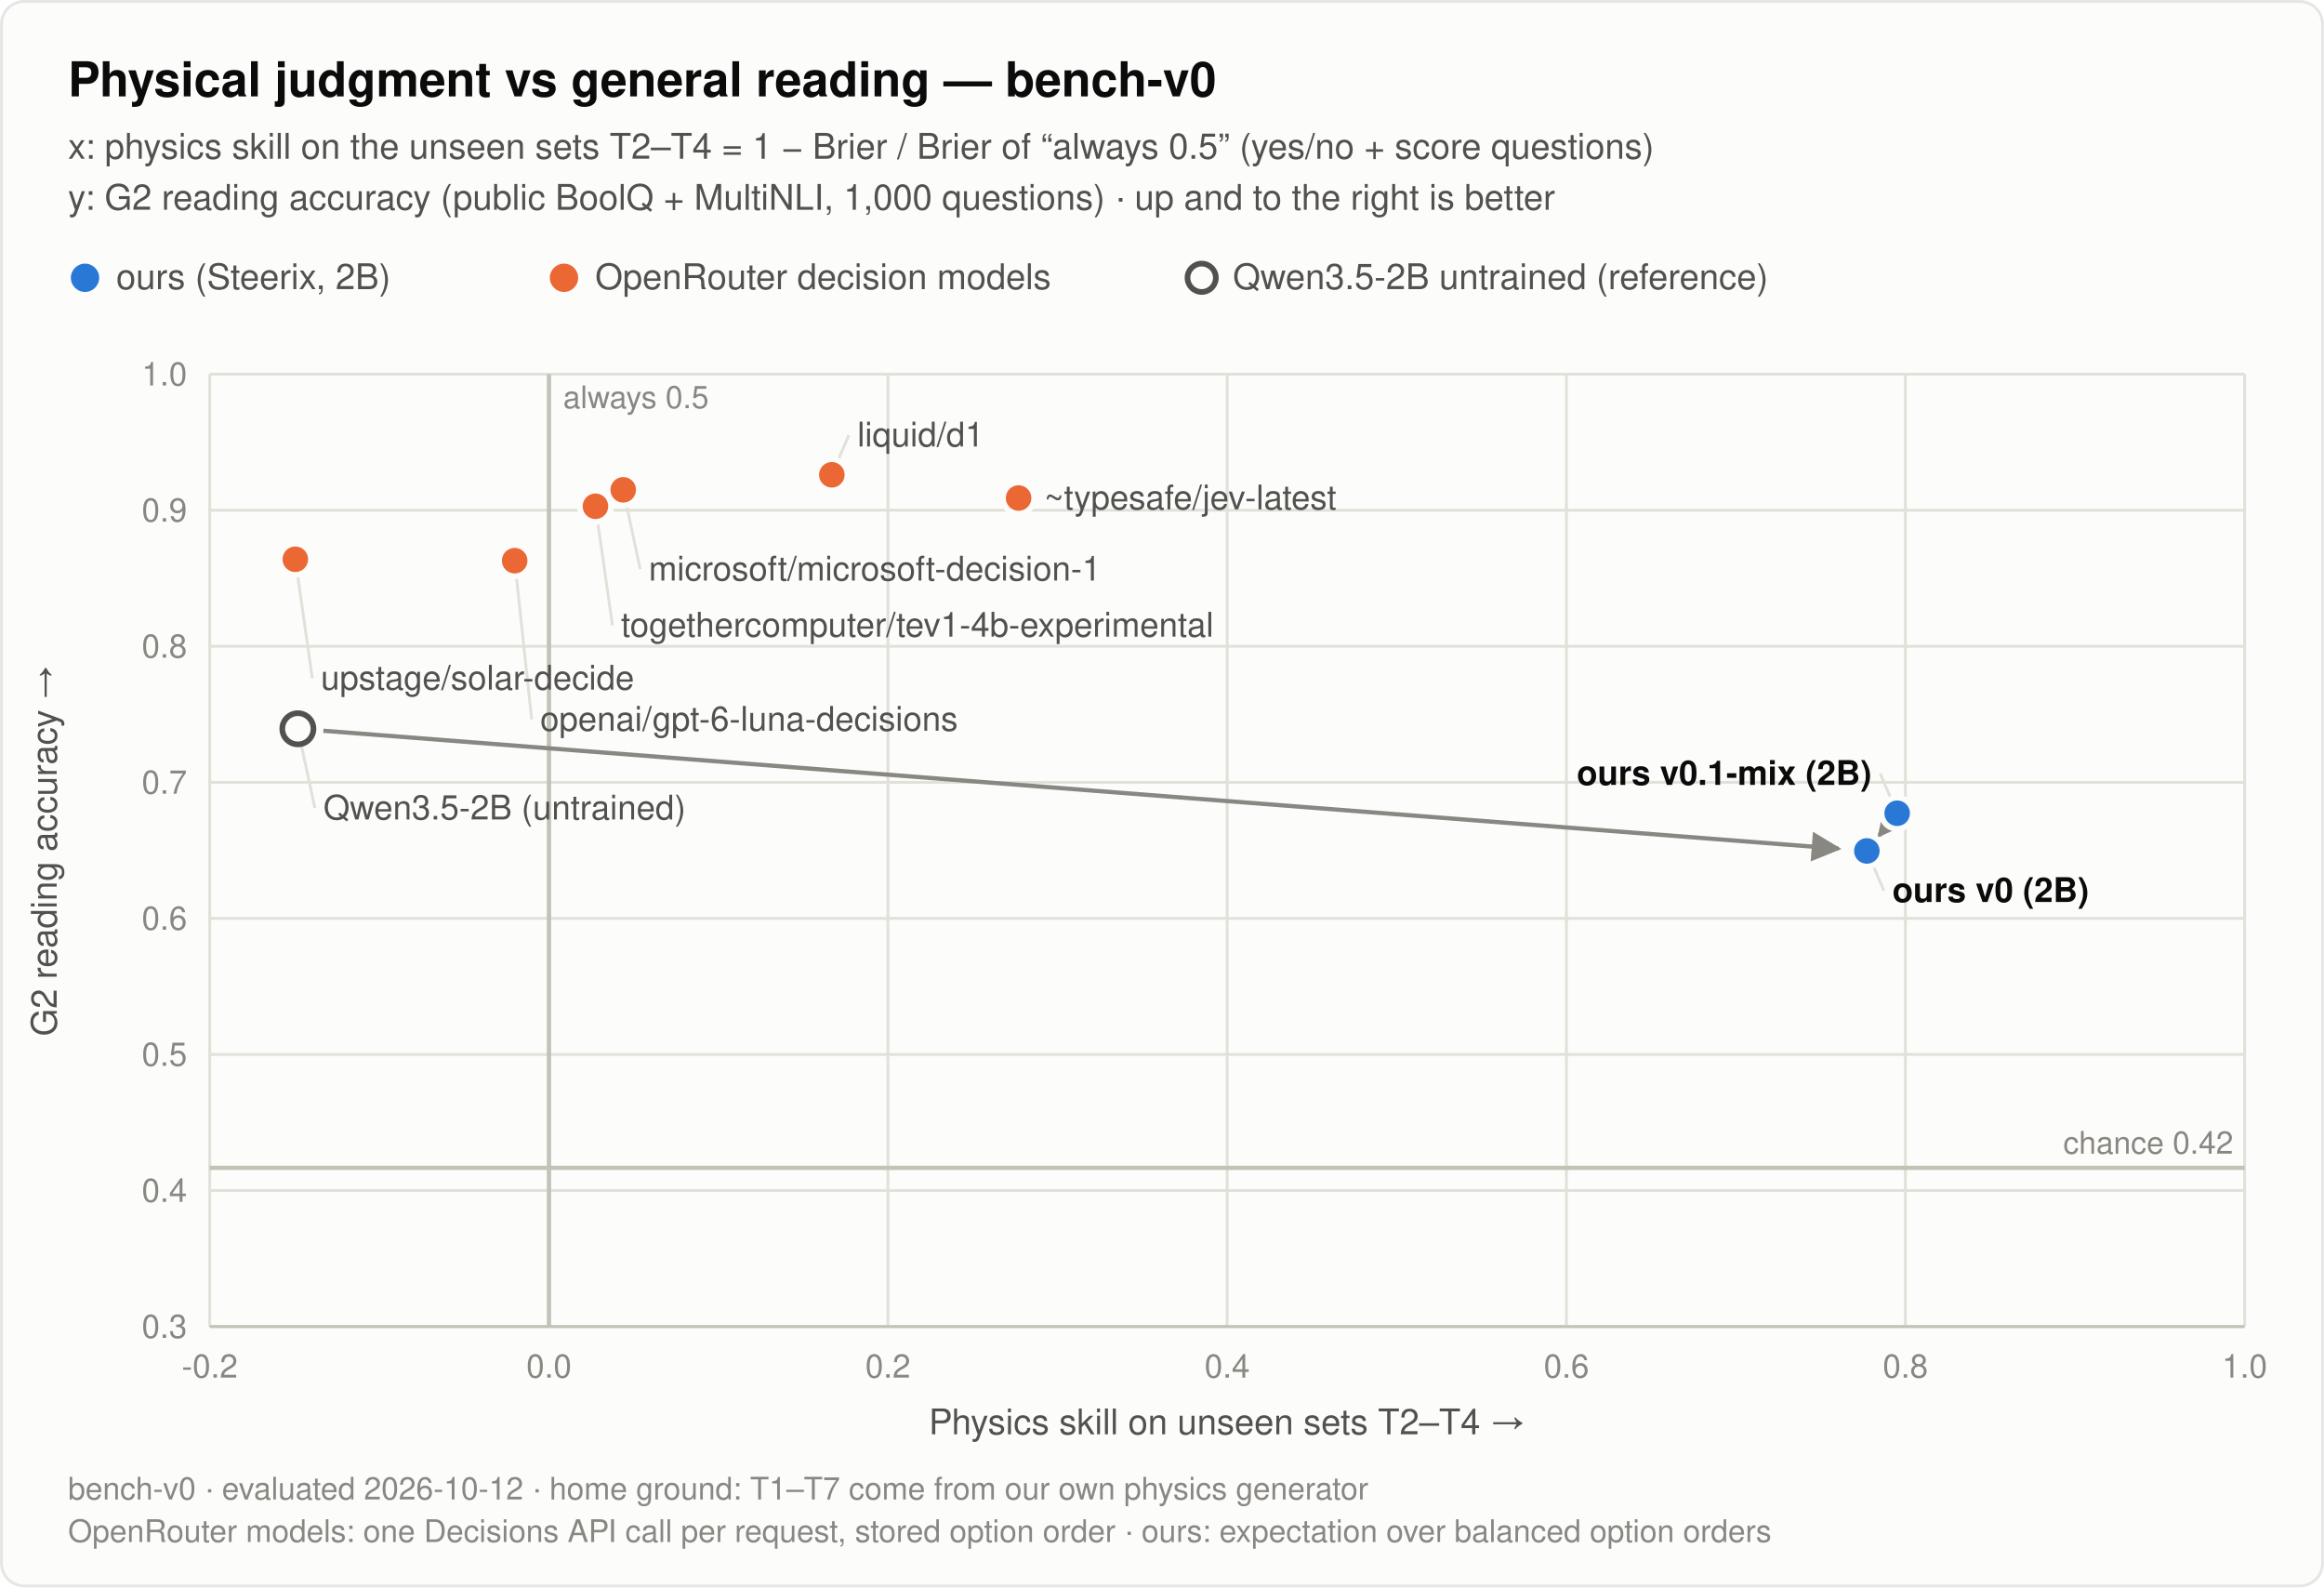
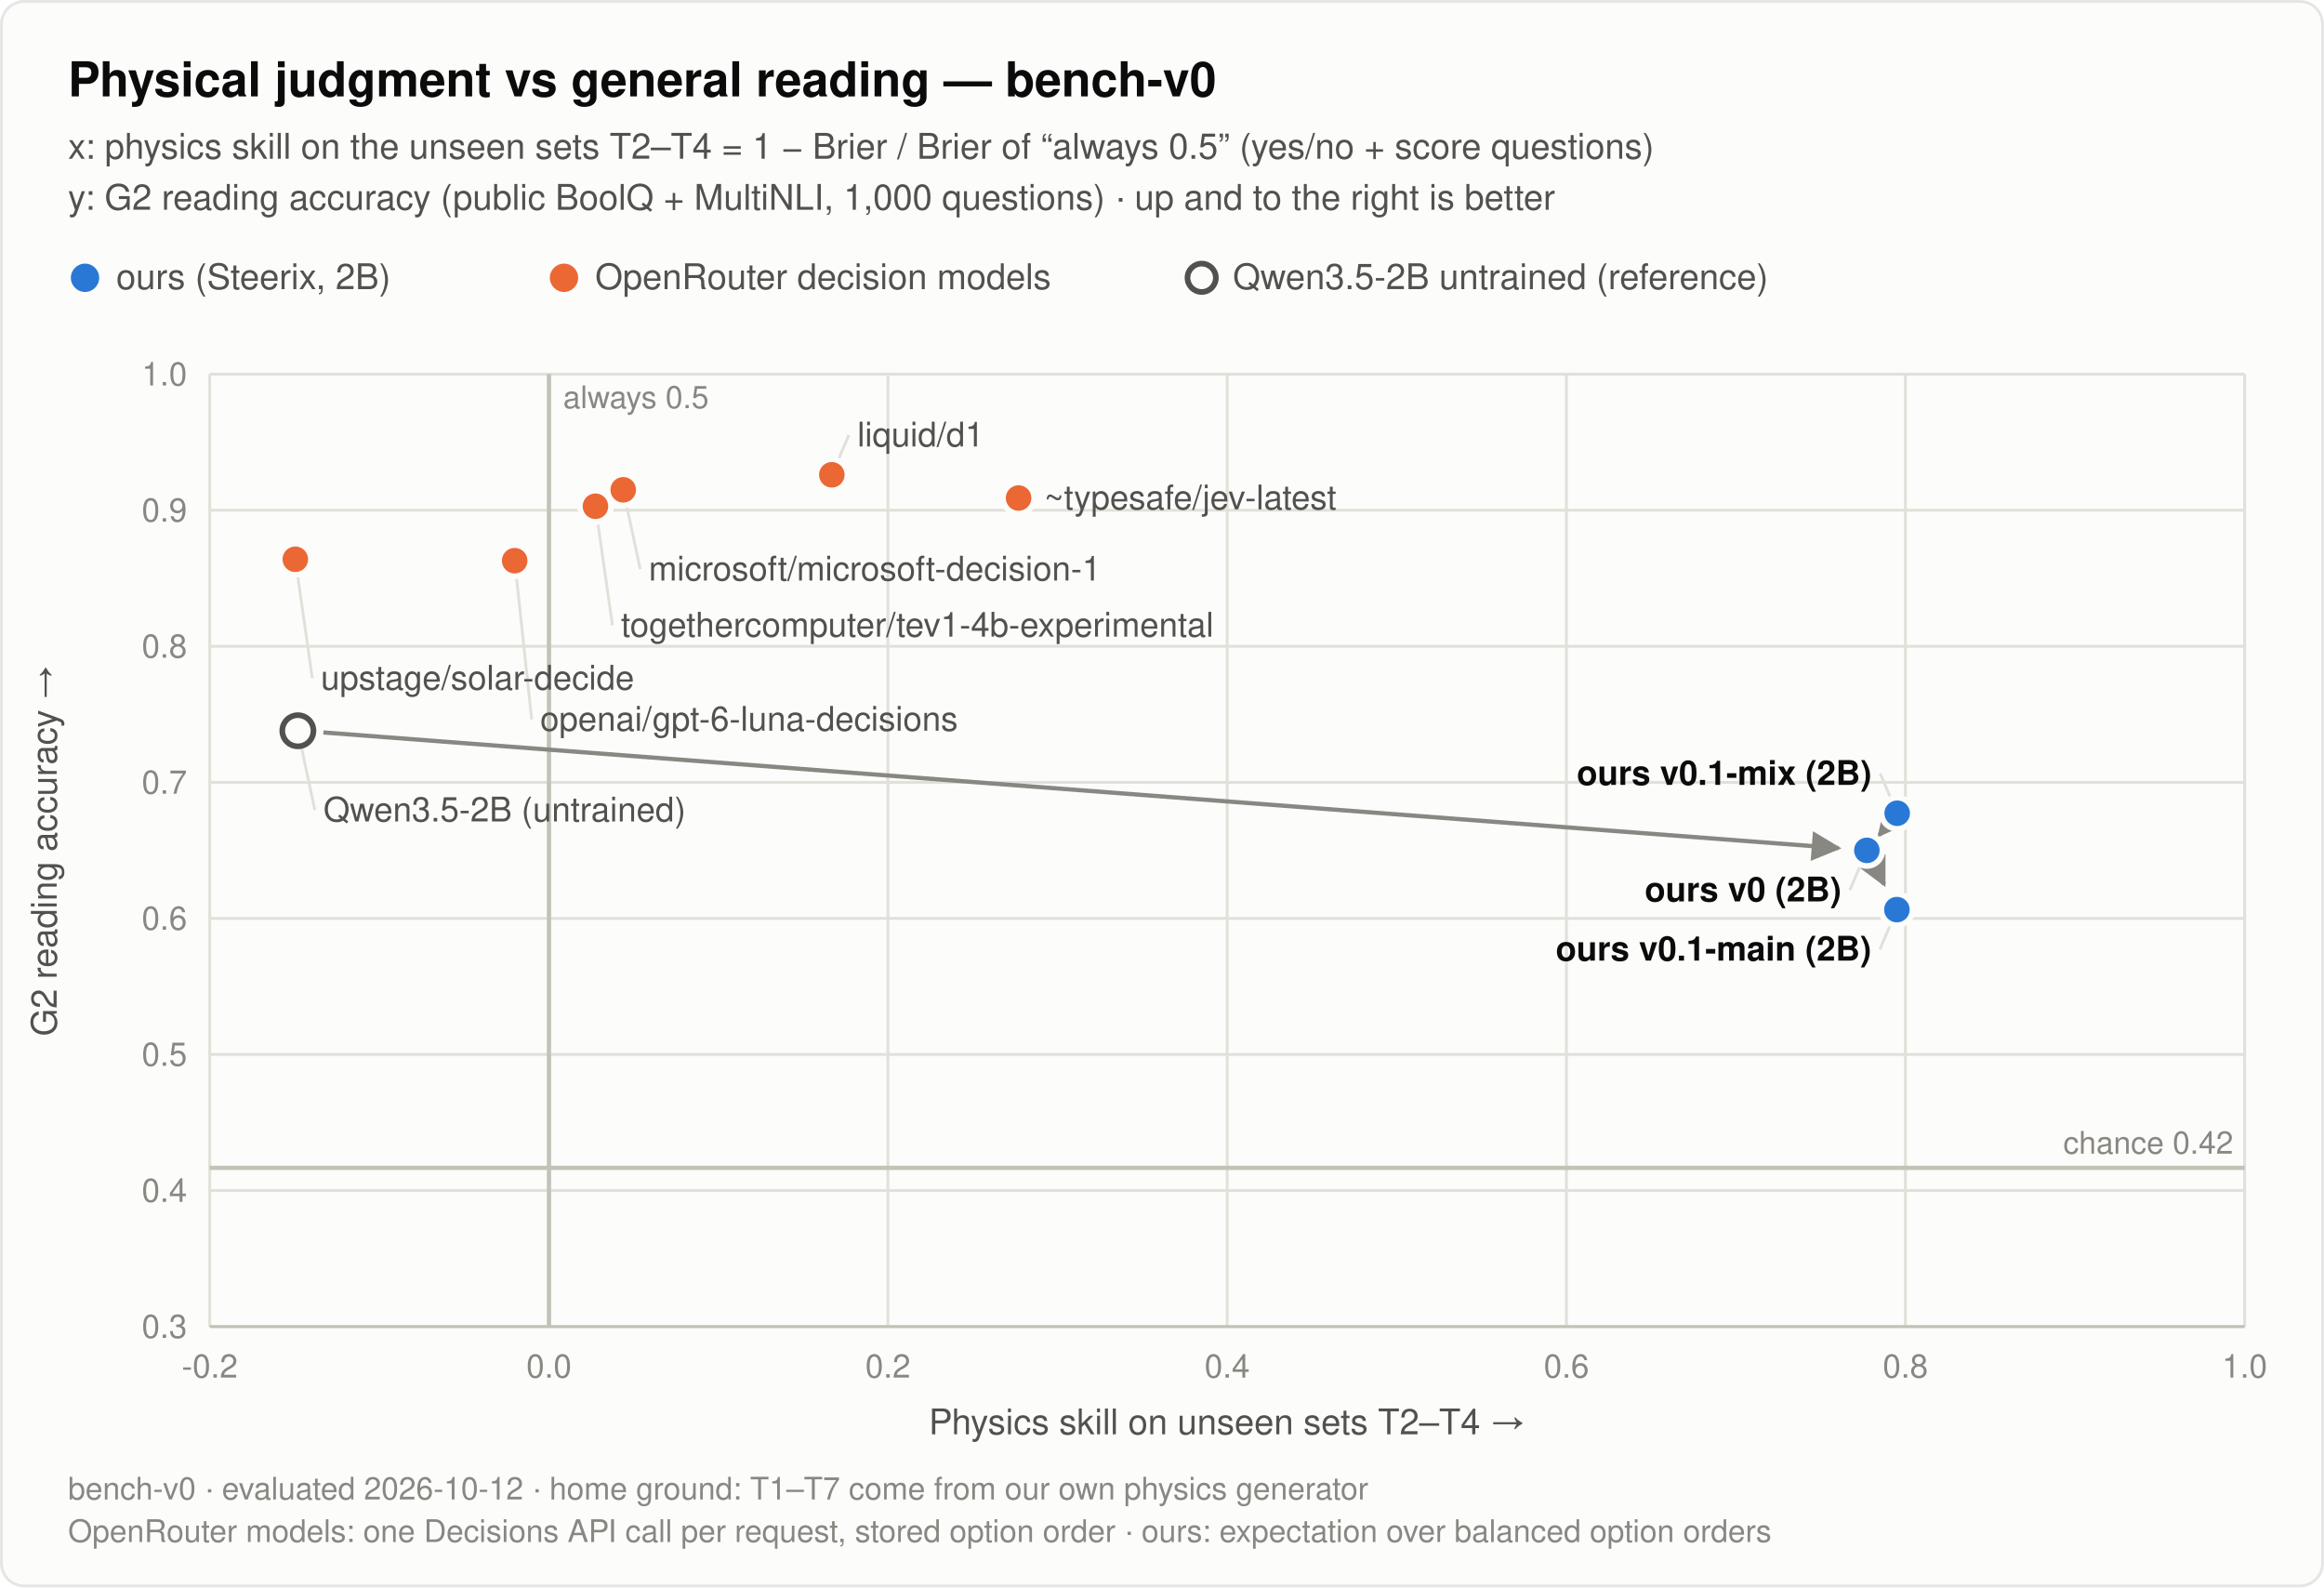
<svg xmlns="http://www.w3.org/2000/svg" width="820" height="560" viewBox="0 0 820 560" role="img" aria-labelledby="t d" font-family="system-ui, -apple-system, &quot;Segoe UI&quot;, Helvetica, Arial, sans-serif">
  <rect x="0.5" y="0.5" width="819" height="559" rx="8" fill="#fcfcfb" stroke="rgba(11,11,11,0.10)" />
  <text x="24" y="34" font-size="17" font-weight="600" fill="#0b0b0b">Physical judgment vs general reading — bench-v0</text>
  <text x="24" y="56" font-size="12.5" fill="#52514e">x: physics skill on the unseen sets T2–T4 = 1 − Brier / Brier of “always 0.5” (yes/no + score questions)</text>
  <text x="24" y="74" font-size="12.5" fill="#52514e">y: G2 reading accuracy (public BoolQ + MultiNLI, 1,000 questions) · up and to the right is better</text>
  <circle cx="30" cy="98" r="5" fill="#2a78d6" />
  <text x="41" y="102" font-size="12.5" fill="#52514e">ours (Steerix, 2B)</text>
  <circle cx="199.0" cy="98" r="5" fill="#eb6834" />
  <text x="210.0" y="102" font-size="12.5" fill="#52514e">OpenRouter decision models</text>
  <circle cx="424.0" cy="98" r="5" fill="#fcfcfb" stroke="#52514e" stroke-width="2" />
  <text x="435.0" y="102" font-size="12.5" fill="#52514e">Qwen3.5-2B untrained (reference)</text>
  <line x1="74.0" y1="132" x2="74.0" y2="468" stroke="#e1e0d9" stroke-width="1" />
  <text x="74.0" y="486" text-anchor="middle" font-size="11.5" fill="#898781" style="font-variant-numeric: tabular-nums">-0.2</text>
  <line x1="193.7" y1="132" x2="193.7" y2="468" stroke="#e1e0d9" stroke-width="1" />
  <text x="193.7" y="486" text-anchor="middle" font-size="11.5" fill="#898781" style="font-variant-numeric: tabular-nums">0.0</text>
  <line x1="313.3" y1="132" x2="313.3" y2="468" stroke="#e1e0d9" stroke-width="1" />
  <text x="313.3" y="486" text-anchor="middle" font-size="11.5" fill="#898781" style="font-variant-numeric: tabular-nums">0.2</text>
  <line x1="433.0" y1="132" x2="433.0" y2="468" stroke="#e1e0d9" stroke-width="1" />
  <text x="433.0" y="486" text-anchor="middle" font-size="11.5" fill="#898781" style="font-variant-numeric: tabular-nums">0.4</text>
  <line x1="552.7" y1="132" x2="552.7" y2="468" stroke="#e1e0d9" stroke-width="1" />
  <text x="552.7" y="486" text-anchor="middle" font-size="11.5" fill="#898781" style="font-variant-numeric: tabular-nums">0.6</text>
  <line x1="672.3" y1="132" x2="672.3" y2="468" stroke="#e1e0d9" stroke-width="1" />
  <text x="672.3" y="486" text-anchor="middle" font-size="11.5" fill="#898781" style="font-variant-numeric: tabular-nums">0.8</text>
  <line x1="792.0" y1="132" x2="792.0" y2="468" stroke="#e1e0d9" stroke-width="1" />
  <text x="792.0" y="486" text-anchor="middle" font-size="11.5" fill="#898781" style="font-variant-numeric: tabular-nums">1.0</text>
  <line x1="74" y1="468.0" x2="792" y2="468.0" stroke="#e1e0d9" stroke-width="1" />
  <text x="66" y="472.0" text-anchor="end" font-size="11.5" fill="#898781" style="font-variant-numeric: tabular-nums">0.3</text>
  <line x1="74" y1="420.0" x2="792" y2="420.0" stroke="#e1e0d9" stroke-width="1" />
  <text x="66" y="424.0" text-anchor="end" font-size="11.5" fill="#898781" style="font-variant-numeric: tabular-nums">0.4</text>
  <line x1="74" y1="372.0" x2="792" y2="372.0" stroke="#e1e0d9" stroke-width="1" />
  <text x="66" y="376.0" text-anchor="end" font-size="11.5" fill="#898781" style="font-variant-numeric: tabular-nums">0.5</text>
  <line x1="74" y1="324.0" x2="792" y2="324.0" stroke="#e1e0d9" stroke-width="1" />
  <text x="66" y="328.0" text-anchor="end" font-size="11.5" fill="#898781" style="font-variant-numeric: tabular-nums">0.6</text>
  <line x1="74" y1="276.0" x2="792" y2="276.0" stroke="#e1e0d9" stroke-width="1" />
  <text x="66" y="280.0" text-anchor="end" font-size="11.5" fill="#898781" style="font-variant-numeric: tabular-nums">0.7</text>
  <line x1="74" y1="228.0" x2="792" y2="228.0" stroke="#e1e0d9" stroke-width="1" />
  <text x="66" y="232.0" text-anchor="end" font-size="11.5" fill="#898781" style="font-variant-numeric: tabular-nums">0.8</text>
  <line x1="74" y1="180.0" x2="792" y2="180.0" stroke="#e1e0d9" stroke-width="1" />
  <text x="66" y="184.0" text-anchor="end" font-size="11.5" fill="#898781" style="font-variant-numeric: tabular-nums">0.9</text>
  <line x1="74" y1="132.0" x2="792" y2="132.0" stroke="#e1e0d9" stroke-width="1" />
  <text x="66" y="136.0" text-anchor="end" font-size="11.5" fill="#898781" style="font-variant-numeric: tabular-nums">1.0</text>
  <line x1="74" y1="468" x2="792" y2="468" stroke="#c3c2b7" stroke-width="1" />
  <line x1="193.7" y1="132" x2="193.7" y2="468" stroke="#c3c2b7" stroke-width="1.5" />
  <text x="198.7" y="144" font-size="11" fill="#898781">always 0.5</text>
  <line x1="74" y1="412.0" x2="792" y2="412.0" stroke="#c3c2b7" stroke-width="1.5" />
  <text x="788" y="407.0" text-anchor="end" font-size="11" fill="#898781">chance 0.42</text>
  <text x="433" y="506" text-anchor="middle" font-size="12.5" fill="#52514e">Physics skill on unseen sets T2–T4 →</text>
  <text x="20" y="300" text-anchor="middle" font-size="12.5" fill="#52514e" transform="rotate(-90 20 300)">G2 reading accuracy →</text>
  <defs>
    <marker id="arrow-light" viewBox="0 0 10 10" refX="9" refY="5" markerWidth="7" markerHeight="7" orient="auto-start-reverse">
      <path d="M0,0 L10,5 L0,10 z" fill="#898781" />
    </marker>
  </defs>
-   <line x1="114.1" y1="257.8" x2="648.7" y2="299.4" stroke="#898781" stroke-width="1.5" marker-end="url(#arrow-light)" />
-   <line x1="664.3" y1="293.2" x2="663.1" y2="294.7" stroke="#898781" stroke-width="1.5" marker-end="url(#arrow-light)" />
-   <line x1="105.1" y1="257.1" x2="111.1" y2="285.1" stroke="#e1e0d9" stroke-width="1" />
-   <circle cx="105.1" cy="257.1" r="5.5" fill="#fcfcfb" stroke="#52514e" stroke-width="2" />
-   <text x="114.1" y="289.1" text-anchor="start" font-size="12" fill="#52514e">Qwen3.5-2B (untrained)</text>
-   <line x1="658.7" y1="300.2" x2="664.7" y2="314.2" stroke="#e1e0d9" stroke-width="1" />
-   <circle cx="658.7" cy="300.2" r="5.5" fill="#2a78d6" stroke="#fcfcfb" stroke-width="2" />
-   <text x="667.7" y="318.2" text-anchor="start" font-size="12" fill="#0b0b0b" font-weight="600">ours v0 (2B)</text>
+   <line x1="114.1" y1="258.4" x2="648.7" y2="299.2" stroke="#898781" stroke-width="1.5" marker-end="url(#arrow-light)" />
+   <line x1="662.8" y1="308.0" x2="664.8" y2="312.0" stroke="#898781" stroke-width="1.5" marker-end="url(#arrow-light)" />
+   <line x1="664.4" y1="293.0" x2="663.1" y2="294.6" stroke="#898781" stroke-width="1.5" marker-end="url(#arrow-light)" />
+   <line x1="105.1" y1="257.8" x2="111.1" y2="285.8" stroke="#e1e0d9" stroke-width="1" />
+   <circle cx="105.1" cy="257.8" r="5.5" fill="#fcfcfb" stroke="#52514e" stroke-width="2" />
+   <text x="114.1" y="289.8" text-anchor="start" font-size="12" fill="#52514e">Qwen3.5-2B (untrained)</text>
+   <line x1="658.7" y1="300.0" x2="652.7" y2="314.0" stroke="#e1e0d9" stroke-width="1" />
+   <circle cx="658.7" cy="300.0" r="5.5" fill="#2a78d6" stroke="#fcfcfb" stroke-width="2" />
+   <text x="649.7" y="318.0" text-anchor="end" font-size="12" fill="#0b0b0b" font-weight="600">ours v0 (2B)</text>
+   <line x1="669.3" y1="320.9" x2="663.3" y2="334.9" stroke="#e1e0d9" stroke-width="1" />
+   <circle cx="669.3" cy="320.9" r="5.5" fill="#2a78d6" stroke="#fcfcfb" stroke-width="2" />
+   <text x="660.3" y="338.9" text-anchor="end" font-size="12" fill="#0b0b0b" font-weight="600">ours v0.1-main (2B)</text>
  <line x1="669.4" y1="286.9" x2="663.4" y2="272.9" stroke="#e1e0d9" stroke-width="1" />
  <circle cx="669.4" cy="286.9" r="5.5" fill="#2a78d6" stroke="#fcfcfb" stroke-width="2" />
  <text x="660.4" y="276.9" text-anchor="end" font-size="12" fill="#0b0b0b" font-weight="600">ours v0.1-mix (2B)</text>
  <line x1="293.5" y1="167.5" x2="299.5" y2="153.5" stroke="#e1e0d9" stroke-width="1" />
  <circle cx="293.5" cy="167.5" r="5.5" fill="#eb6834" stroke="#fcfcfb" stroke-width="2" />
  <text x="302.5" y="157.5" text-anchor="start" font-size="12" fill="#52514e">liquid/d1</text>
  <line x1="219.9" y1="172.8" x2="225.9" y2="200.8" stroke="#e1e0d9" stroke-width="1" />
  <circle cx="219.9" cy="172.8" r="5.5" fill="#eb6834" stroke="#fcfcfb" stroke-width="2" />
  <text x="228.9" y="204.8" text-anchor="start" font-size="12" fill="#52514e">microsoft/microsoft-decision-1</text>
  <line x1="181.6" y1="197.8" x2="187.6" y2="253.8" stroke="#e1e0d9" stroke-width="1" />
  <circle cx="181.6" cy="197.8" r="5.5" fill="#eb6834" stroke="#fcfcfb" stroke-width="2" />
  <text x="190.6" y="257.8" text-anchor="start" font-size="12" fill="#52514e">openai/gpt-6-luna-decisions</text>
  <circle cx="359.4" cy="175.7" r="5.5" fill="#eb6834" stroke="#fcfcfb" stroke-width="2" />
  <text x="368.4" y="179.7" text-anchor="start" font-size="12" fill="#52514e">~typesafe/jev-latest</text>
  <line x1="210.1" y1="178.6" x2="216.1" y2="220.6" stroke="#e1e0d9" stroke-width="1" />
  <circle cx="210.1" cy="178.6" r="5.5" fill="#eb6834" stroke="#fcfcfb" stroke-width="2" />
  <text x="219.1" y="224.6" text-anchor="start" font-size="12" fill="#52514e">togethercomputer/tev1-4b-experimental</text>
  <line x1="104.2" y1="197.3" x2="110.2" y2="239.3" stroke="#e1e0d9" stroke-width="1" />
  <circle cx="104.2" cy="197.3" r="5.5" fill="#eb6834" stroke="#fcfcfb" stroke-width="2" />
  <text x="113.2" y="243.3" text-anchor="start" font-size="12" fill="#52514e">upstage/solar-decide</text>
  <text x="24" y="544" font-size="11" fill="#898781">OpenRouter models: one Decisions API call per request, stored option order · ours: expectation over balanced option orders</text>
  <text x="24" y="529" font-size="11" fill="#898781">bench-v0 · evaluated 2026-10-12 · home ground: T1–T7 come from our own physics generator</text>
</svg>
